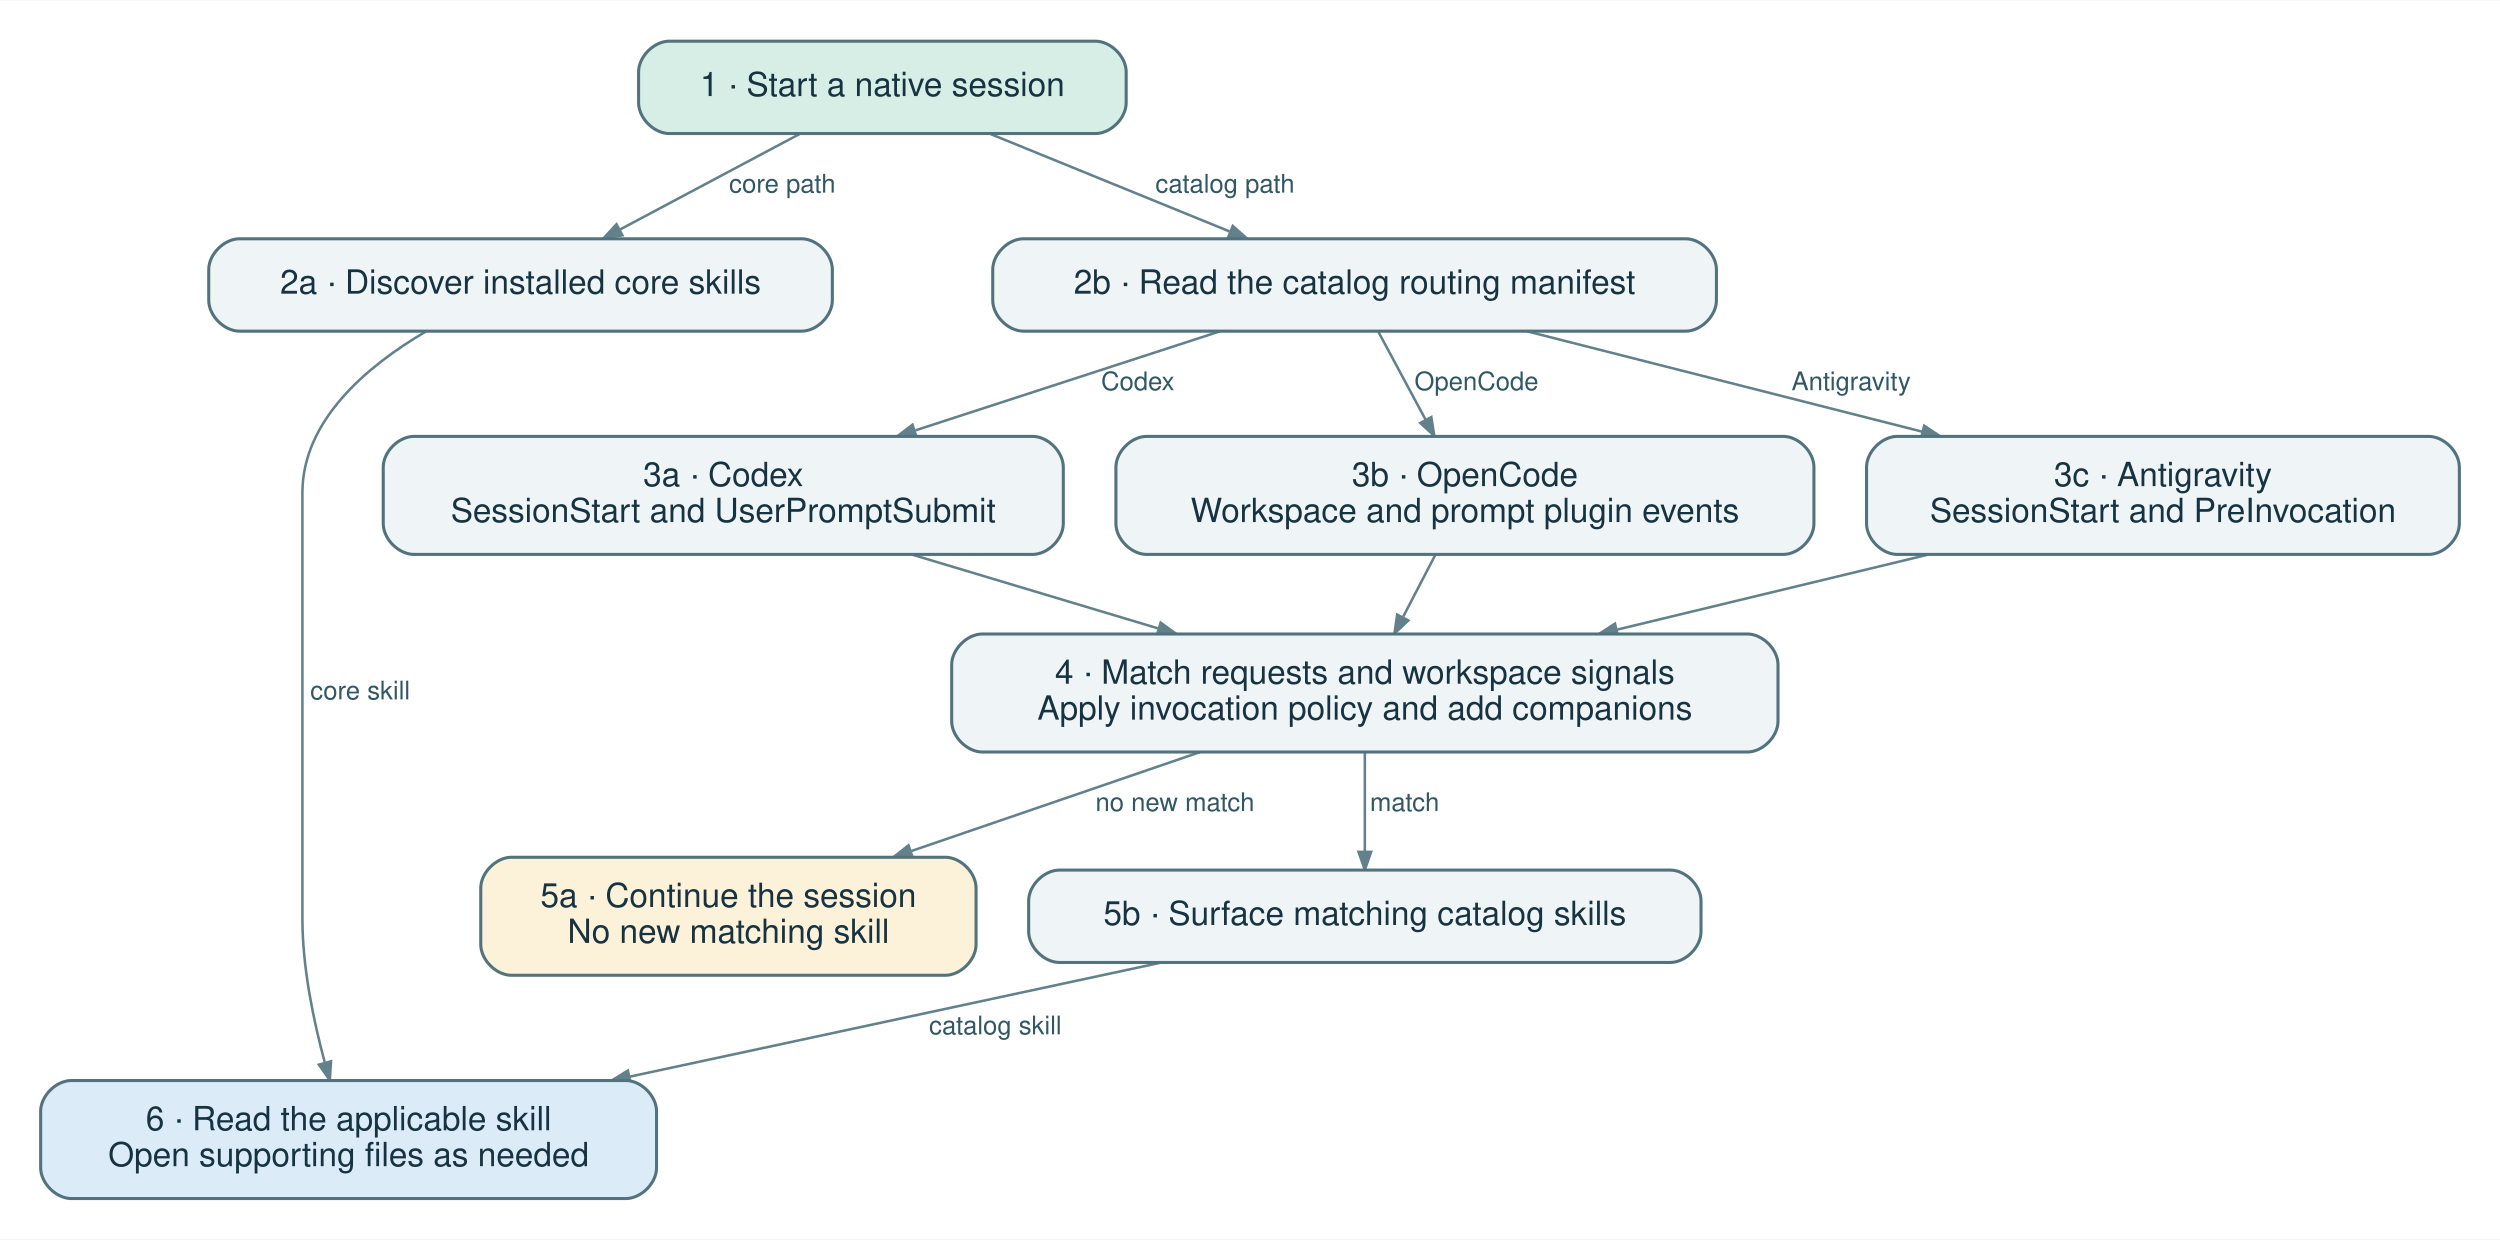
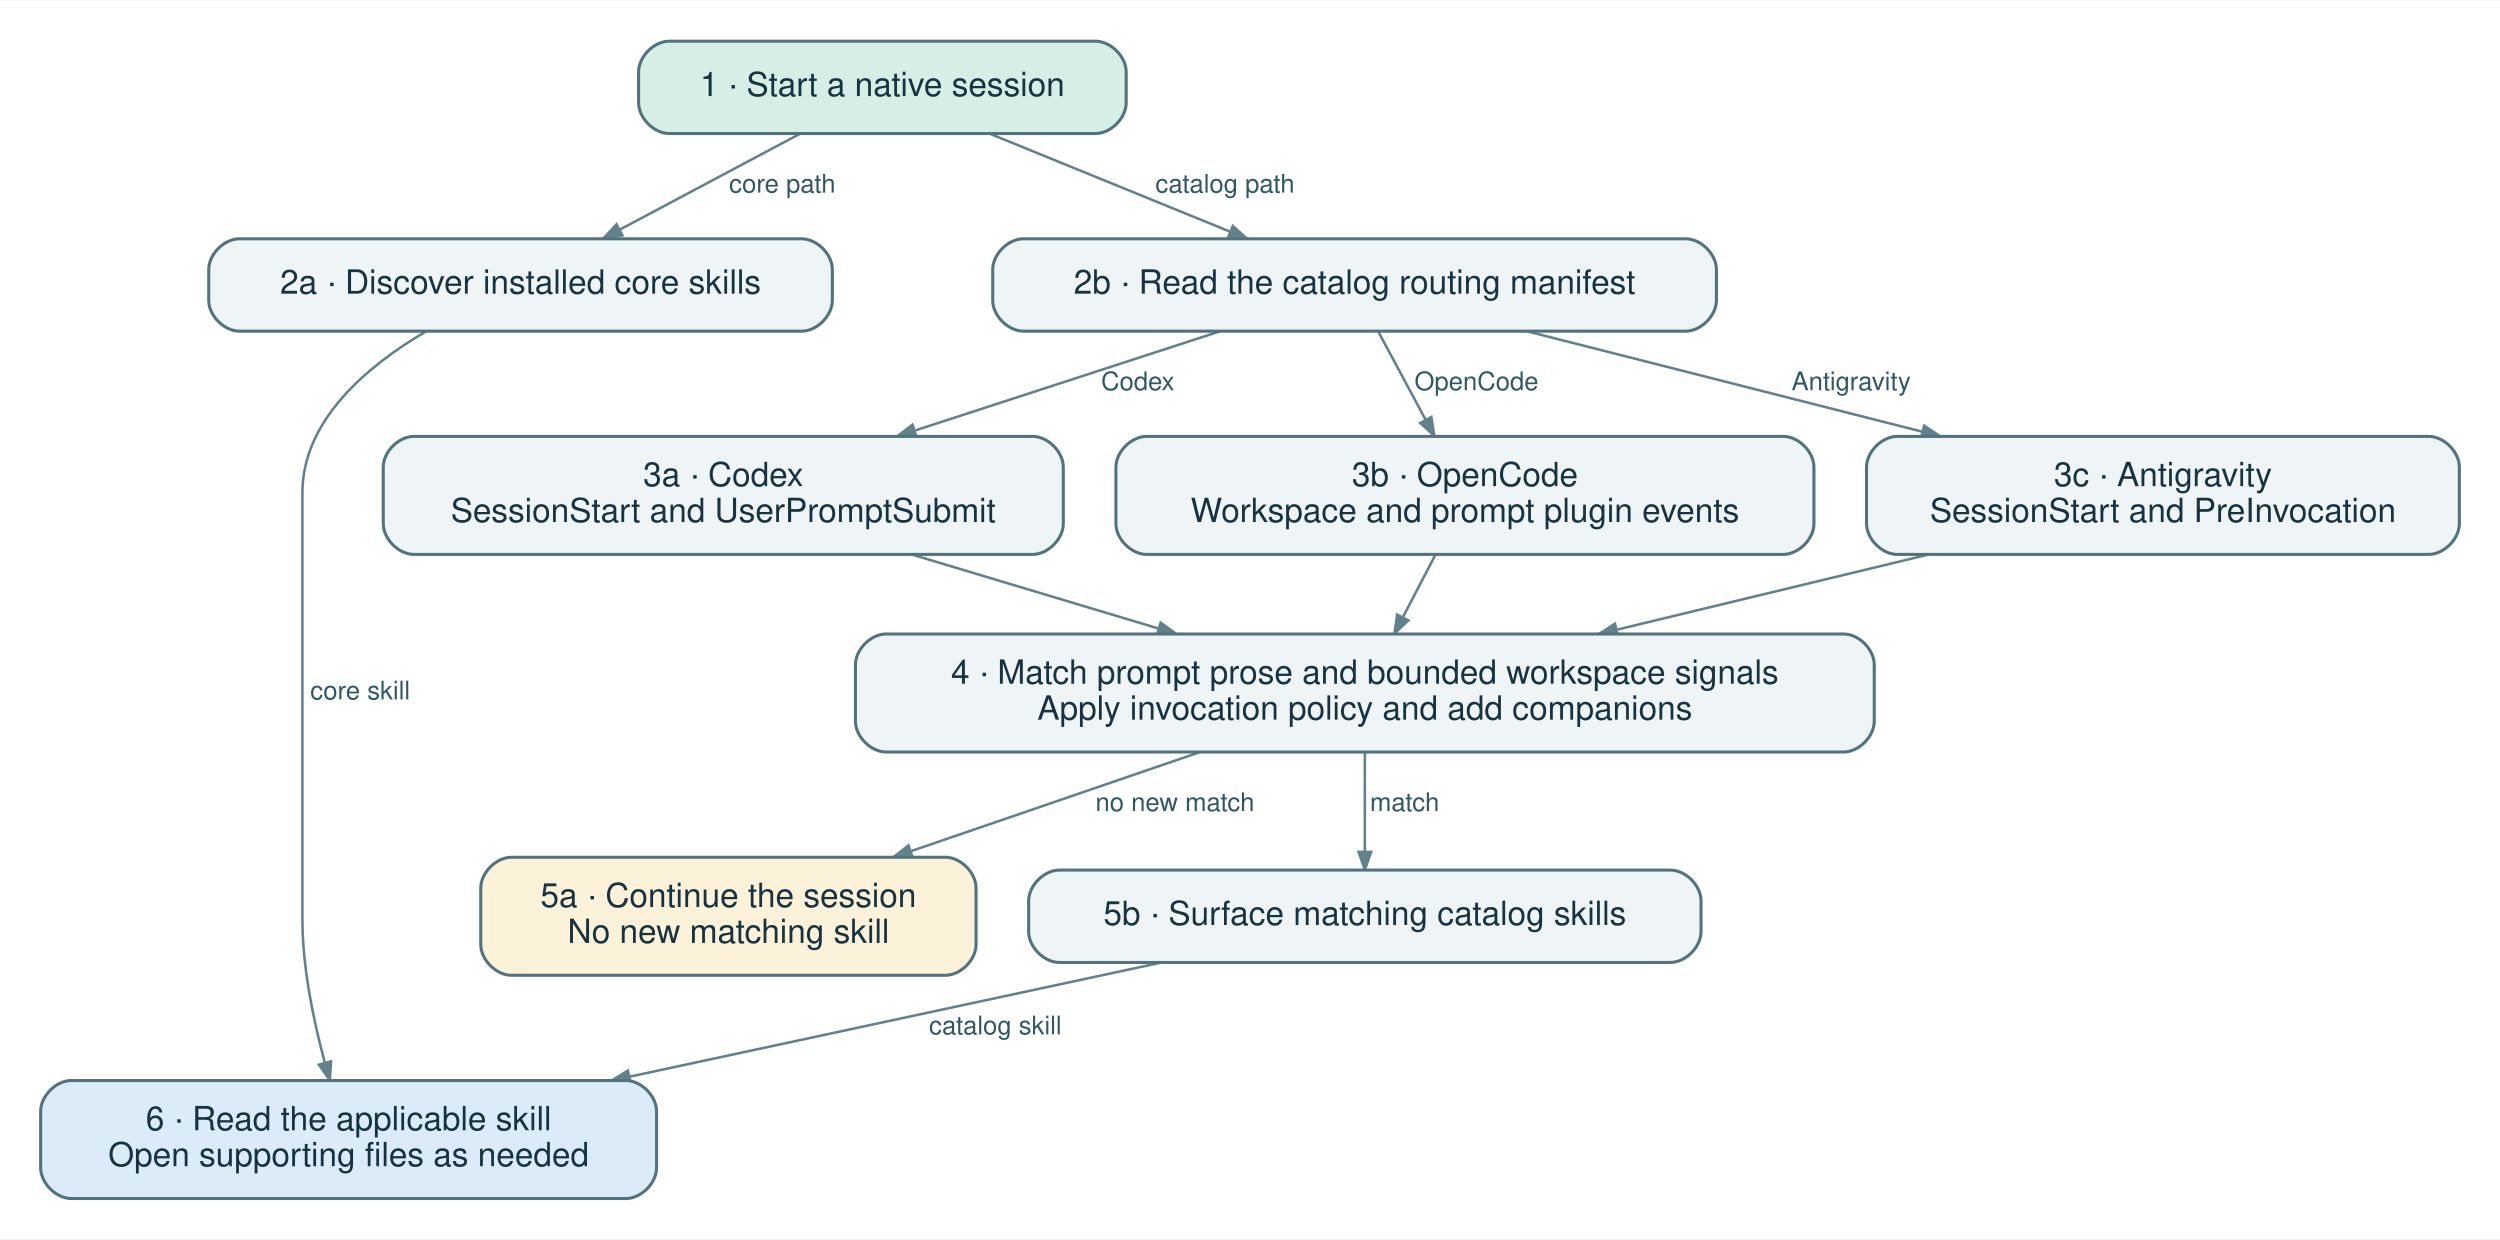
<svg xmlns="http://www.w3.org/2000/svg" width="974pt" height="483pt" viewBox="0.00 0.00 974.18 482.68">
  <g id="graph0" class="graph" transform="scale(1 1) rotate(0) translate(15.84 466.84)">
    <polygon fill="white" stroke="transparent" points="-15.84,15.84 -15.84,-466.84 958.34,-466.84 958.34,15.84 -15.84,15.84" />
    <g id="edge1" class="edge">
      <path fill="none" stroke="#63818b" d="M296,-414.98C275.15,-403.89 247.81,-389.35 225.73,-377.6" />
      <polygon fill="#63818b" stroke="#63818b" points="226.69,-375.34 219.36,-374.21 224.39,-379.66 226.69,-375.34" />
      <text text-anchor="middle" x="289" y="-392" font-family="Helvetica,sans-Serif" font-size="10.00" fill="#315765">core path</text>
    </g>
    <g id="edge2" class="edge">
      <path fill="none" stroke="#63818b" d="M369.75,-414.98C397.53,-403.66 434.13,-388.74 463.24,-376.87" />
      <polygon fill="#63818b" stroke="#63818b" points="464.54,-378.99 470.09,-374.08 462.69,-374.45 464.54,-378.99" />
      <text text-anchor="middle" x="461.5" y="-392" font-family="Helvetica,sans-Serif" font-size="10.00" fill="#315765">catalog path</text>
    </g>
    <g id="edge12" class="edge">
      <path fill="none" stroke="#63818b" d="M149.97,-337.79C127.06,-324.33 102,-303.17 102,-275 102,-275 102,-275 102,-109 102,-90.16 106.28,-69.48 110.67,-53.23" />
      <polygon fill="#63818b" stroke="#63818b" points="113.14,-53.5 112.68,-46.1 108.42,-52.17 113.14,-53.5" />
      <text text-anchor="middle" x="124.5" y="-194.5" font-family="Helvetica,sans-Serif" font-size="10.00" fill="#315765">core skill</text>
    </g>
    <g id="edge3" class="edge">
      <path fill="none" stroke="#63818b" d="M459.53,-337.94C424.99,-326.7 379.25,-311.83 340.9,-299.36" />
      <polygon fill="#63818b" stroke="#63818b" points="341.25,-296.89 333.83,-297.06 339.73,-301.55 341.25,-296.89" />
      <text text-anchor="middle" x="427.5" y="-315" font-family="Helvetica,sans-Serif" font-size="10.00" fill="#315765">Codex</text>
    </g>
    <g id="edge4" class="edge">
      <path fill="none" stroke="#63818b" d="M521.33,-337.64C526.71,-327.64 533.6,-314.82 539.74,-303.38" />
      <polygon fill="#63818b" stroke="#63818b" points="541.91,-304.53 543.07,-297.2 537.6,-302.21 541.91,-304.53" />
      <text text-anchor="middle" x="559.5" y="-315" font-family="Helvetica,sans-Serif" font-size="10.00" fill="#315765">OpenCode</text>
    </g>
    <g id="edge5" class="edge">
      <path fill="none" stroke="#63818b" d="M579.19,-337.94C624.06,-326.54 683.69,-311.39 733.22,-298.82" />
      <polygon fill="#63818b" stroke="#63818b" points="733.96,-301.16 740.14,-297.06 732.75,-296.41 733.96,-301.16" />
      <text text-anchor="middle" x="705.5" y="-315" font-family="Helvetica,sans-Serif" font-size="10.00" fill="#315765">Antigravity</text>
    </g>
    <g id="edge6" class="edge">
      <path fill="none" stroke="#63818b" d="M339.66,-250.9C369.78,-241.86 404.73,-231.38 435.53,-222.14" />
      <polygon fill="#63818b" stroke="#63818b" points="436.44,-224.43 442.44,-220.07 435.03,-219.73 436.44,-224.43" />
    </g>
    <g id="edge7" class="edge">
      <path fill="none" stroke="#63818b" d="M543.51,-250.9C539.58,-243.34 535.12,-234.77 530.95,-226.76" />
      <polygon fill="#63818b" stroke="#63818b" points="532.95,-225.28 527.54,-220.2 528.6,-227.54 532.95,-225.28" />
    </g>
    <g id="edge8" class="edge">
      <path fill="none" stroke="#63818b" d="M735.37,-250.9C697.34,-241.73 653.13,-231.07 614.41,-221.73" />
      <polygon fill="#63818b" stroke="#63818b" points="614.62,-219.26 607.24,-220 613.47,-224.03 614.62,-219.26" />
    </g>
    <g id="edge9" class="edge">
      <path fill="none" stroke="#63818b" d="M451.81,-174C417.37,-162.19 374.83,-147.61 339.35,-135.45" />
      <polygon fill="#63818b" stroke="#63818b" points="339.77,-133.01 332.35,-133.06 338.18,-137.64 339.77,-133.01" />
      <text text-anchor="middle" x="442" y="-151" font-family="Helvetica,sans-Serif" font-size="10.00" fill="#315765">no new match</text>
    </g>
    <g id="edge10" class="edge">
      <path fill="none" stroke="#63818b" d="M516,-173.67C516,-161.85 516,-147.34 516,-135.25" />
      <polygon fill="#63818b" stroke="#63818b" points="518.45,-135.08 516,-128.08 513.55,-135.08 518.45,-135.08" />
      <text text-anchor="middle" x="531.5" y="-151" font-family="Helvetica,sans-Serif" font-size="10.00" fill="#315765">match</text>
    </g>
    <g id="edge11" class="edge">
      <path fill="none" stroke="#63818b" d="M436.34,-91.9C376.96,-79.16 295.14,-61.59 229.6,-47.52" />
      <polygon fill="#63818b" stroke="#63818b" points="229.86,-45.07 222.5,-46 228.83,-49.87 229.86,-45.07" />
      <text text-anchor="middle" x="372" y="-64" font-family="Helvetica,sans-Serif" font-size="10.00" fill="#315765">catalog skill</text>
    </g>
    <g id="node1" class="node">
      <path fill="#d7eee6" stroke="#52737d" stroke-width="1.2" d="M411,-451C411,-451 245,-451 245,-451 239,-451 233,-445 233,-439 233,-439 233,-427 233,-427 233,-421 239,-415 245,-415 245,-415 411,-415 411,-415 417,-415 423,-421 423,-427 423,-427 423,-439 423,-439 423,-445 417,-451 411,-451" />
      <text text-anchor="middle" x="328" y="-429.6" font-family="Helvetica,sans-Serif" font-size="13.00" fill="#173341">1 · Start a native session</text>
    </g>
    <g id="node2" class="node">
      <path fill="#eff5f7" stroke="#52737d" stroke-width="1.2" d="M296.5,-374C296.5,-374 77.5,-374 77.5,-374 71.5,-374 65.5,-368 65.5,-362 65.5,-362 65.5,-350 65.5,-350 65.5,-344 71.5,-338 77.5,-338 77.5,-338 296.5,-338 296.5,-338 302.5,-338 308.5,-344 308.5,-350 308.5,-350 308.5,-362 308.5,-362 308.5,-368 302.5,-374 296.5,-374" />
      <text text-anchor="middle" x="187" y="-352.6" font-family="Helvetica,sans-Serif" font-size="13.00" fill="#173341">2a · Discover installed core skills</text>
    </g>
    <g id="node3" class="node">
      <path fill="#eff5f7" stroke="#52737d" stroke-width="1.2" d="M641,-374C641,-374 383,-374 383,-374 377,-374 371,-368 371,-362 371,-362 371,-350 371,-350 371,-344 377,-338 383,-338 383,-338 641,-338 641,-338 647,-338 653,-344 653,-350 653,-350 653,-362 653,-362 653,-368 647,-374 641,-374" />
      <text text-anchor="middle" x="512" y="-352.6" font-family="Helvetica,sans-Serif" font-size="13.00" fill="#173341">2b · Read the catalog routing manifest</text>
    </g>
    <g id="node4" class="node">
      <path fill="#eff5f7" stroke="#52737d" stroke-width="1.2" d="M386.5,-297C386.5,-297 145.5,-297 145.5,-297 139.5,-297 133.5,-291 133.5,-285 133.5,-285 133.5,-263 133.5,-263 133.5,-257 139.5,-251 145.5,-251 145.5,-251 386.5,-251 386.5,-251 392.5,-251 398.5,-257 398.5,-263 398.5,-263 398.5,-285 398.5,-285 398.5,-291 392.5,-297 386.5,-297" />
      <text text-anchor="middle" x="266" y="-277.6" font-family="Helvetica,sans-Serif" font-size="13.00" fill="#173341">3a · Codex</text>
      <text text-anchor="middle" x="266" y="-263.6" font-family="Helvetica,sans-Serif" font-size="13.00" fill="#173341">SessionStart and UserPromptSubmit</text>
    </g>
    <g id="node5" class="node">
      <path fill="#eff5f7" stroke="#52737d" stroke-width="1.2" d="M679,-297C679,-297 431,-297 431,-297 425,-297 419,-291 419,-285 419,-285 419,-263 419,-263 419,-257 425,-251 431,-251 431,-251 679,-251 679,-251 685,-251 691,-257 691,-263 691,-263 691,-285 691,-285 691,-291 685,-297 679,-297" />
      <text text-anchor="middle" x="555" y="-277.6" font-family="Helvetica,sans-Serif" font-size="13.00" fill="#173341">3b · OpenCode</text>
      <text text-anchor="middle" x="555" y="-263.6" font-family="Helvetica,sans-Serif" font-size="13.00" fill="#173341">Workspace and prompt plugin events</text>
    </g>
    <g id="node6" class="node">
      <path fill="#eff5f7" stroke="#52737d" stroke-width="1.2" d="M930.5,-297C930.5,-297 723.5,-297 723.5,-297 717.5,-297 711.5,-291 711.5,-285 711.5,-285 711.5,-263 711.5,-263 711.5,-257 717.5,-251 723.5,-251 723.5,-251 930.5,-251 930.5,-251 936.5,-251 942.5,-257 942.5,-263 942.5,-263 942.5,-285 942.5,-285 942.5,-291 936.5,-297 930.5,-297" />
      <text text-anchor="middle" x="827" y="-277.6" font-family="Helvetica,sans-Serif" font-size="13.00" fill="#173341">3c · Antigravity</text>
      <text text-anchor="middle" x="827" y="-263.6" font-family="Helvetica,sans-Serif" font-size="13.00" fill="#173341">SessionStart and PreInvocation</text>
    </g>
    <g id="node7" class="node">
-       <path fill="#eff5f7" stroke="#52737d" stroke-width="1.2" d="M665,-220C665,-220 367,-220 367,-220 361,-220 355,-214 355,-208 355,-208 355,-186 355,-186 355,-180 361,-174 367,-174 367,-174 665,-174 665,-174 671,-174 677,-180 677,-186 677,-186 677,-208 677,-208 677,-214 671,-220 665,-220" />
-       <text text-anchor="middle" x="516" y="-200.6" font-family="Helvetica,sans-Serif" font-size="13.00" fill="#173341">4 · Match requests and workspace signals</text>
+       <path fill="#eff5f7" stroke="#52737d" stroke-width="1.2" d="M702.5,-220C702.5,-220 329.5,-220 329.5,-220 323.5,-220 317.5,-214 317.5,-208 317.5,-208 317.5,-186 317.5,-186 317.5,-180 323.5,-174 329.5,-174 329.5,-174 702.5,-174 702.5,-174 708.5,-174 714.5,-180 714.5,-186 714.5,-186 714.5,-208 714.5,-208 714.5,-214 708.5,-220 702.5,-220" />
+       <text text-anchor="middle" x="516" y="-200.6" font-family="Helvetica,sans-Serif" font-size="13.00" fill="#173341">4 · Match prompt prose and bounded workspace signals</text>
      <text text-anchor="middle" x="516" y="-186.6" font-family="Helvetica,sans-Serif" font-size="13.00" fill="#173341">Apply invocation policy and add companions</text>
    </g>
    <g id="node8" class="node">
      <path fill="#fcf1d9" stroke="#52737d" stroke-width="1.2" d="M352.5,-133C352.5,-133 183.5,-133 183.5,-133 177.5,-133 171.5,-127 171.5,-121 171.5,-121 171.5,-99 171.5,-99 171.5,-93 177.5,-87 183.5,-87 183.5,-87 352.5,-87 352.5,-87 358.5,-87 364.5,-93 364.5,-99 364.5,-99 364.5,-121 364.5,-121 364.5,-127 358.5,-133 352.5,-133" />
      <text text-anchor="middle" x="268" y="-113.6" font-family="Helvetica,sans-Serif" font-size="13.00" fill="#173341">5a · Continue the session</text>
      <text text-anchor="middle" x="268" y="-99.6" font-family="Helvetica,sans-Serif" font-size="13.00" fill="#173341">No new matching skill</text>
    </g>
    <g id="node9" class="node">
      <path fill="#eff5f7" stroke="#52737d" stroke-width="1.2" d="M635,-128C635,-128 397,-128 397,-128 391,-128 385,-122 385,-116 385,-116 385,-104 385,-104 385,-98 391,-92 397,-92 397,-92 635,-92 635,-92 641,-92 647,-98 647,-104 647,-104 647,-116 647,-116 647,-122 641,-128 635,-128" />
      <text text-anchor="middle" x="516" y="-106.6" font-family="Helvetica,sans-Serif" font-size="13.00" fill="#173341">5b · Surface matching catalog skills</text>
    </g>
    <g id="node10" class="node">
      <path fill="#dcebf8" stroke="#52737d" stroke-width="1.2" d="M228,-46C228,-46 12,-46 12,-46 6,-46 0,-40 0,-34 0,-34 0,-12 0,-12 0,-6 6,0 12,0 12,0 228,0 228,0 234,0 240,-6 240,-12 240,-12 240,-34 240,-34 240,-40 234,-46 228,-46" />
      <text text-anchor="middle" x="120" y="-26.6" font-family="Helvetica,sans-Serif" font-size="13.00" fill="#173341">6 · Read the applicable skill</text>
      <text text-anchor="middle" x="120" y="-12.6" font-family="Helvetica,sans-Serif" font-size="13.00" fill="#173341">Open supporting files as needed</text>
    </g>
  </g>
</svg>
